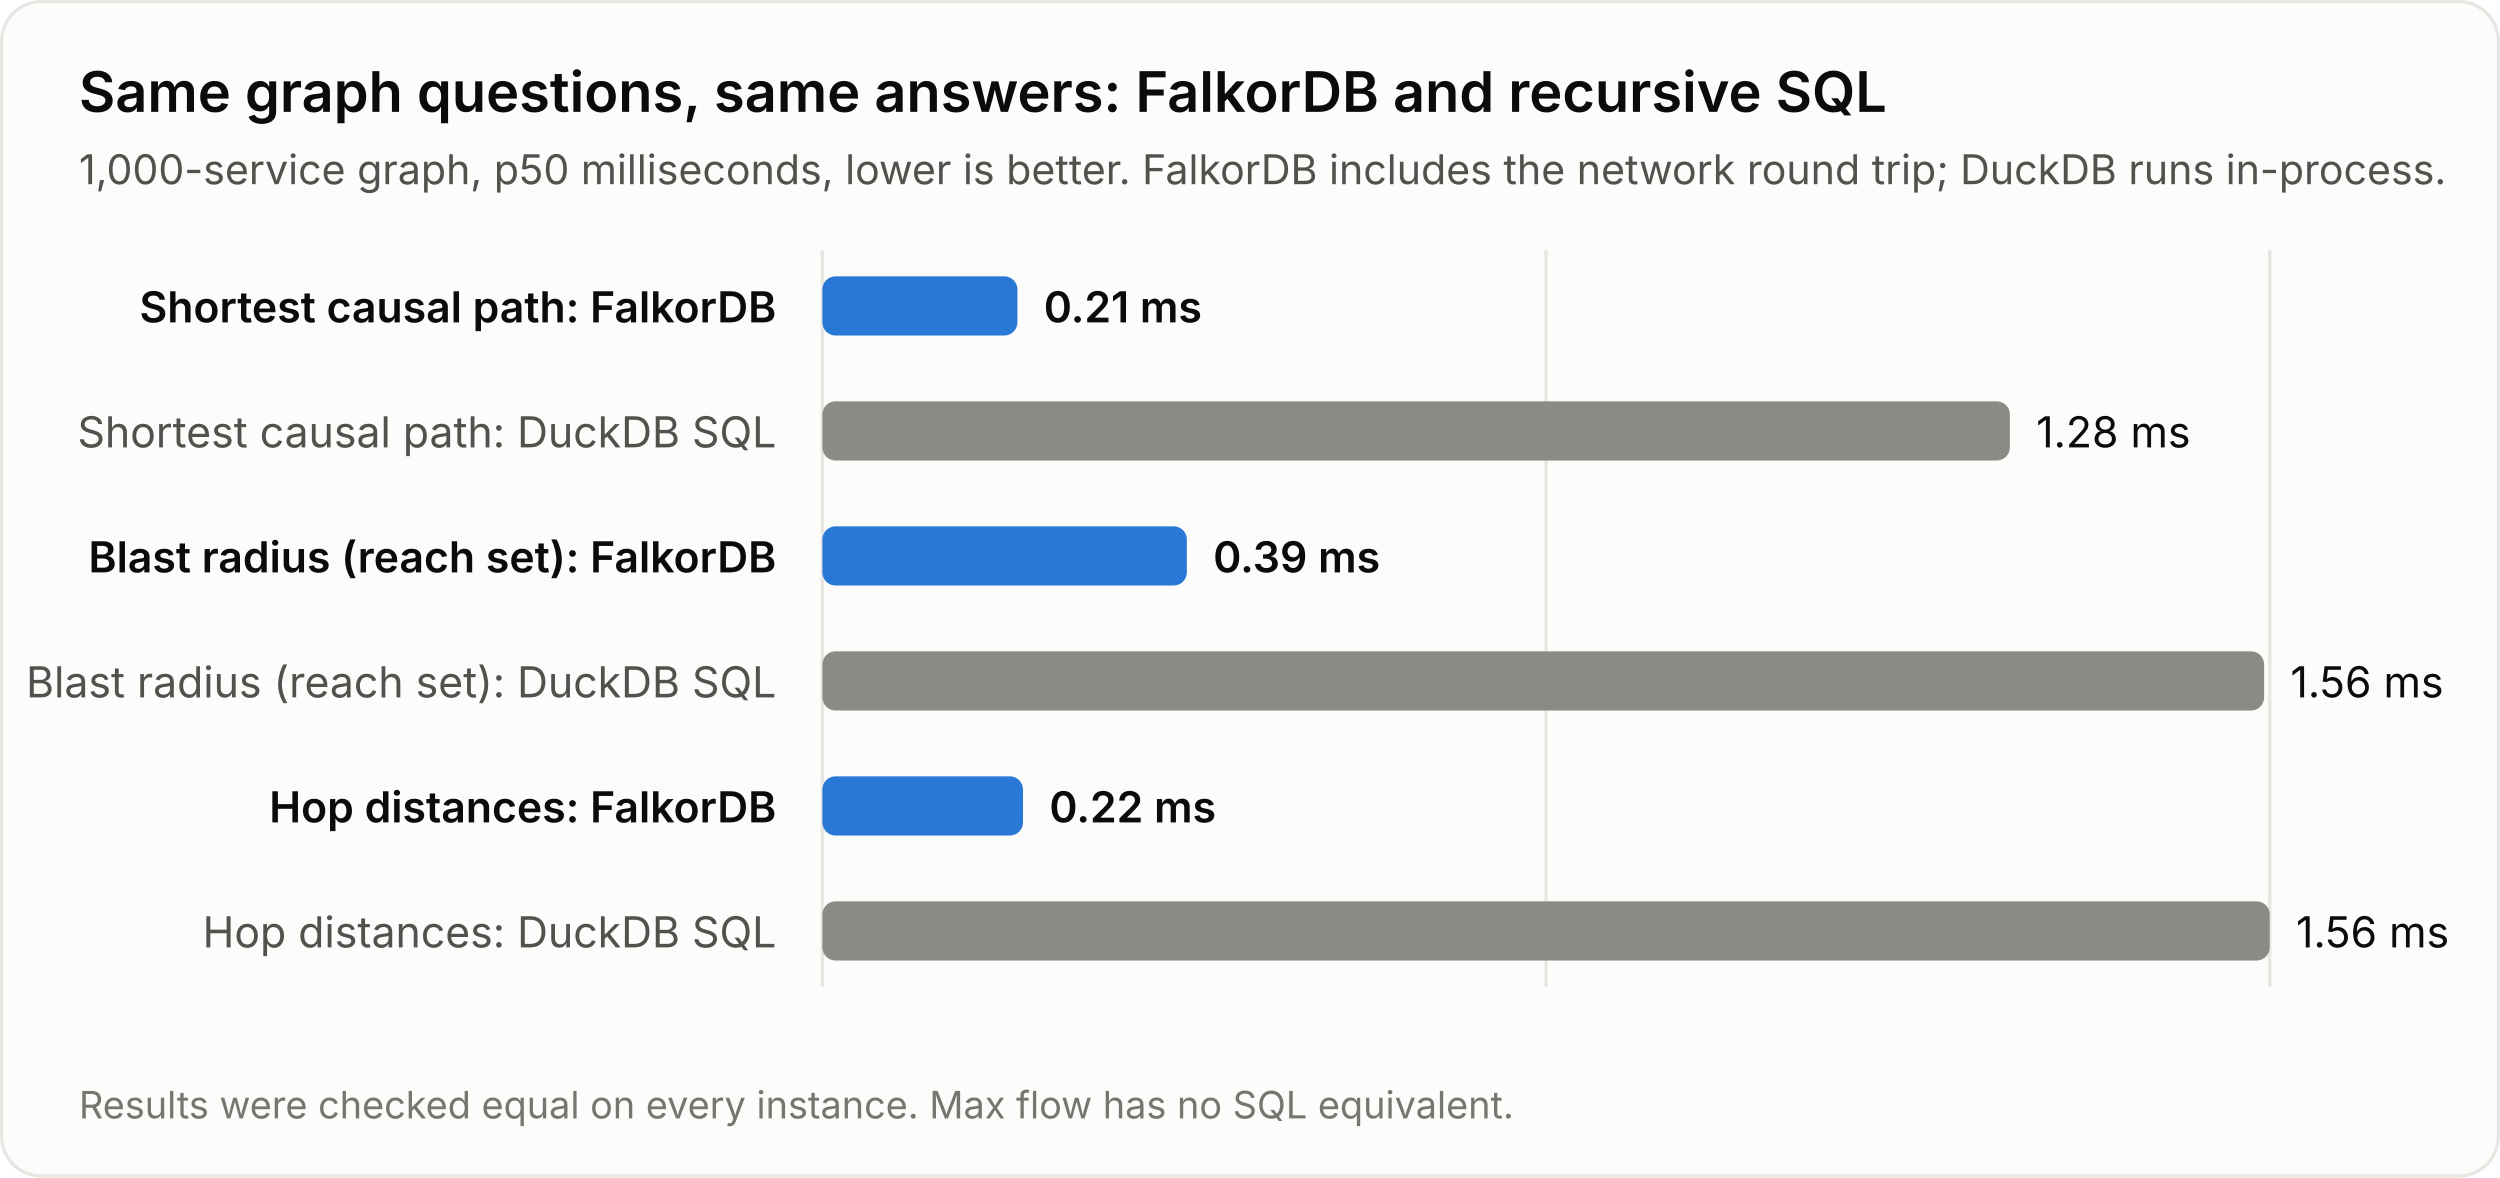
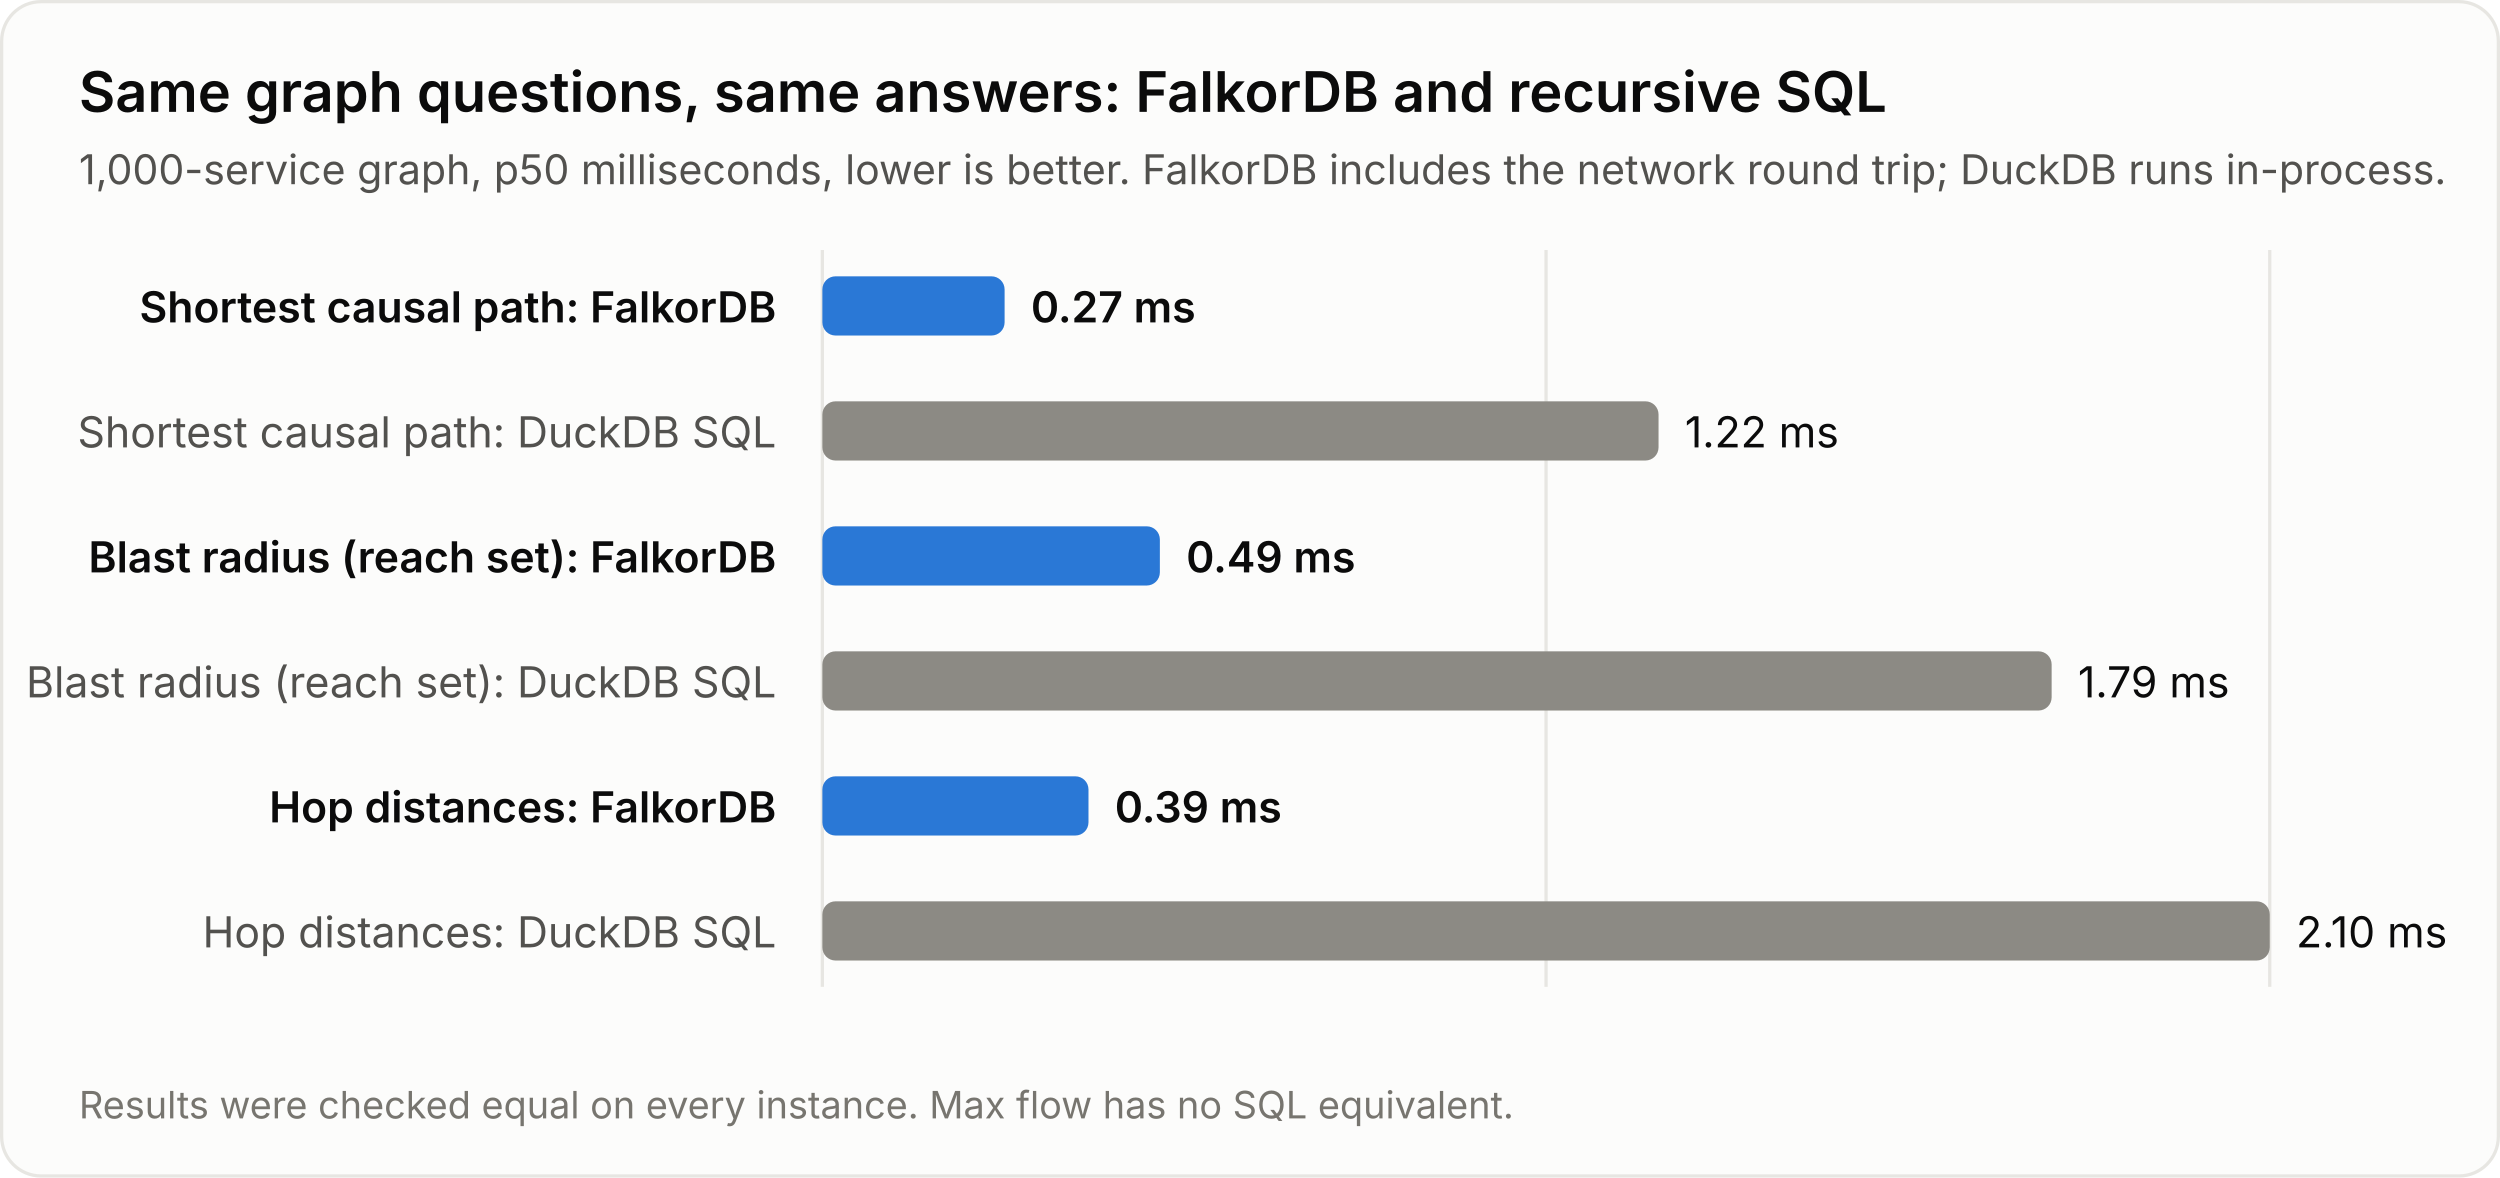
<svg xmlns="http://www.w3.org/2000/svg" viewBox="0 0 760 358" width="760" height="358" role="img" aria-label="Same graph questions, same answers: FalkorDB and recursive SQL">
  <rect x="0.5" y="0.5" width="759" height="357" rx="12" fill="#fcfcfb" stroke="#e7e6e2" />
  <text x="24" y="34" font-family="Inter, -apple-system, 'Segoe UI', Helvetica, Arial, sans-serif" font-size="17" font-weight="600" fill="#0b0b0b">Same graph questions, same answers: FalkorDB and recursive SQL</text>
  <text x="24" y="56" font-family="Inter, -apple-system, 'Segoe UI', Helvetica, Arial, sans-serif" font-size="12.5" fill="#52514e">1,000-service graph, p50 milliseconds, lower is better. FalkorDB includes the network round trip; DuckDB runs in-process.</text>
  <line x1="250.0" y1="76" x2="250.0" y2="300" stroke="#e7e6e2" />
  <line x1="470.0" y1="76" x2="470.0" y2="300" stroke="#e7e6e2" />
  <line x1="690.0" y1="76" x2="690.0" y2="300" stroke="#e7e6e2" />
  <text x="236" y="98" text-anchor="end" font-family="Inter, -apple-system, 'Segoe UI', Helvetica, Arial, sans-serif" font-size="13" font-weight="600" fill="#0b0b0b">Shortest causal path: FalkorDB</text>
  <g>
-     <rect x="250" y="84" width="59.3" height="18" rx="4" fill="#2a78d6" />
+     <rect x="250" y="84" width="55.4" height="18" rx="4" fill="#2a78d6" />
  </g>
-   <text x="317.3" y="98" font-family="Inter, -apple-system, 'Segoe UI', Helvetica, Arial, sans-serif" font-size="13" font-weight="600" fill="#0b0b0b">0.21 ms</text>
+   <text x="313.4" y="98" font-family="Inter, -apple-system, 'Segoe UI', Helvetica, Arial, sans-serif" font-size="13" font-weight="600" fill="#0b0b0b">0.27 ms</text>
  <text x="236" y="136" text-anchor="end" font-family="Inter, -apple-system, 'Segoe UI', Helvetica, Arial, sans-serif" font-size="13" font-weight="400" fill="#52514e">Shortest causal path: DuckDB SQL</text>
  <g>
-     <rect x="250" y="122" width="361.0" height="18" rx="4" fill="#8c8a84" />
+     <rect x="250" y="122" width="254.2" height="18" rx="4" fill="#8c8a84" />
  </g>
-   <text x="619.0" y="136" font-family="Inter, -apple-system, 'Segoe UI', Helvetica, Arial, sans-serif" font-size="13" font-weight="400" fill="#0b0b0b">1.28 ms</text>
+   <text x="512.2" y="136" font-family="Inter, -apple-system, 'Segoe UI', Helvetica, Arial, sans-serif" font-size="13" font-weight="400" fill="#0b0b0b">1.22 ms</text>
  <text x="236" y="174" text-anchor="end" font-family="Inter, -apple-system, 'Segoe UI', Helvetica, Arial, sans-serif" font-size="13" font-weight="600" fill="#0b0b0b">Blast radius (reach set): FalkorDB</text>
  <g>
-     <rect x="250" y="160" width="110.8" height="18" rx="4" fill="#2a78d6" />
+     <rect x="250" y="160" width="102.6" height="18" rx="4" fill="#2a78d6" />
  </g>
-   <text x="368.8" y="174" font-family="Inter, -apple-system, 'Segoe UI', Helvetica, Arial, sans-serif" font-size="13" font-weight="600" fill="#0b0b0b">0.39 ms</text>
+   <text x="360.6" y="174" font-family="Inter, -apple-system, 'Segoe UI', Helvetica, Arial, sans-serif" font-size="13" font-weight="600" fill="#0b0b0b">0.49 ms</text>
  <text x="236" y="212" text-anchor="end" font-family="Inter, -apple-system, 'Segoe UI', Helvetica, Arial, sans-serif" font-size="13" font-weight="400" fill="#52514e">Blast radius (reach set): DuckDB SQL</text>
  <g>
-     <rect x="250" y="198" width="438.3" height="18" rx="4" fill="#8c8a84" />
+     <rect x="250" y="198" width="373.7" height="18" rx="4" fill="#8c8a84" />
  </g>
-   <text x="696.3" y="212" font-family="Inter, -apple-system, 'Segoe UI', Helvetica, Arial, sans-serif" font-size="13" font-weight="400" fill="#0b0b0b">1.56 ms</text>
+   <text x="631.7" y="212" font-family="Inter, -apple-system, 'Segoe UI', Helvetica, Arial, sans-serif" font-size="13" font-weight="400" fill="#0b0b0b">1.79 ms</text>
  <text x="236" y="250" text-anchor="end" font-family="Inter, -apple-system, 'Segoe UI', Helvetica, Arial, sans-serif" font-size="13" font-weight="600" fill="#0b0b0b">Hop distances: FalkorDB</text>
  <g>
-     <rect x="250" y="236" width="61.0" height="18" rx="4" fill="#2a78d6" />
+     <rect x="250" y="236" width="80.9" height="18" rx="4" fill="#2a78d6" />
  </g>
-   <text x="319.0" y="250" font-family="Inter, -apple-system, 'Segoe UI', Helvetica, Arial, sans-serif" font-size="13" font-weight="600" fill="#0b0b0b">0.22 ms</text>
+   <text x="338.9" y="250" font-family="Inter, -apple-system, 'Segoe UI', Helvetica, Arial, sans-serif" font-size="13" font-weight="600" fill="#0b0b0b">0.39 ms</text>
  <text x="236" y="288" text-anchor="end" font-family="Inter, -apple-system, 'Segoe UI', Helvetica, Arial, sans-serif" font-size="13" font-weight="400" fill="#52514e">Hop distances: DuckDB SQL</text>
  <g>
    <rect x="250" y="274" width="440.0" height="18" rx="4" fill="#8c8a84" />
  </g>
-   <text x="698.0" y="288" font-family="Inter, -apple-system, 'Segoe UI', Helvetica, Arial, sans-serif" font-size="13" font-weight="400" fill="#0b0b0b">1.56 ms</text>
+   <text x="698.0" y="288" font-family="Inter, -apple-system, 'Segoe UI', Helvetica, Arial, sans-serif" font-size="13" font-weight="400" fill="#0b0b0b">2.10 ms</text>
  <text x="24" y="340" font-family="Inter, -apple-system, 'Segoe UI', Helvetica, Arial, sans-serif" font-size="11.5" fill="#77756f">Results were checked equal on every instance. Max flow has no SQL equivalent.</text>
</svg>
